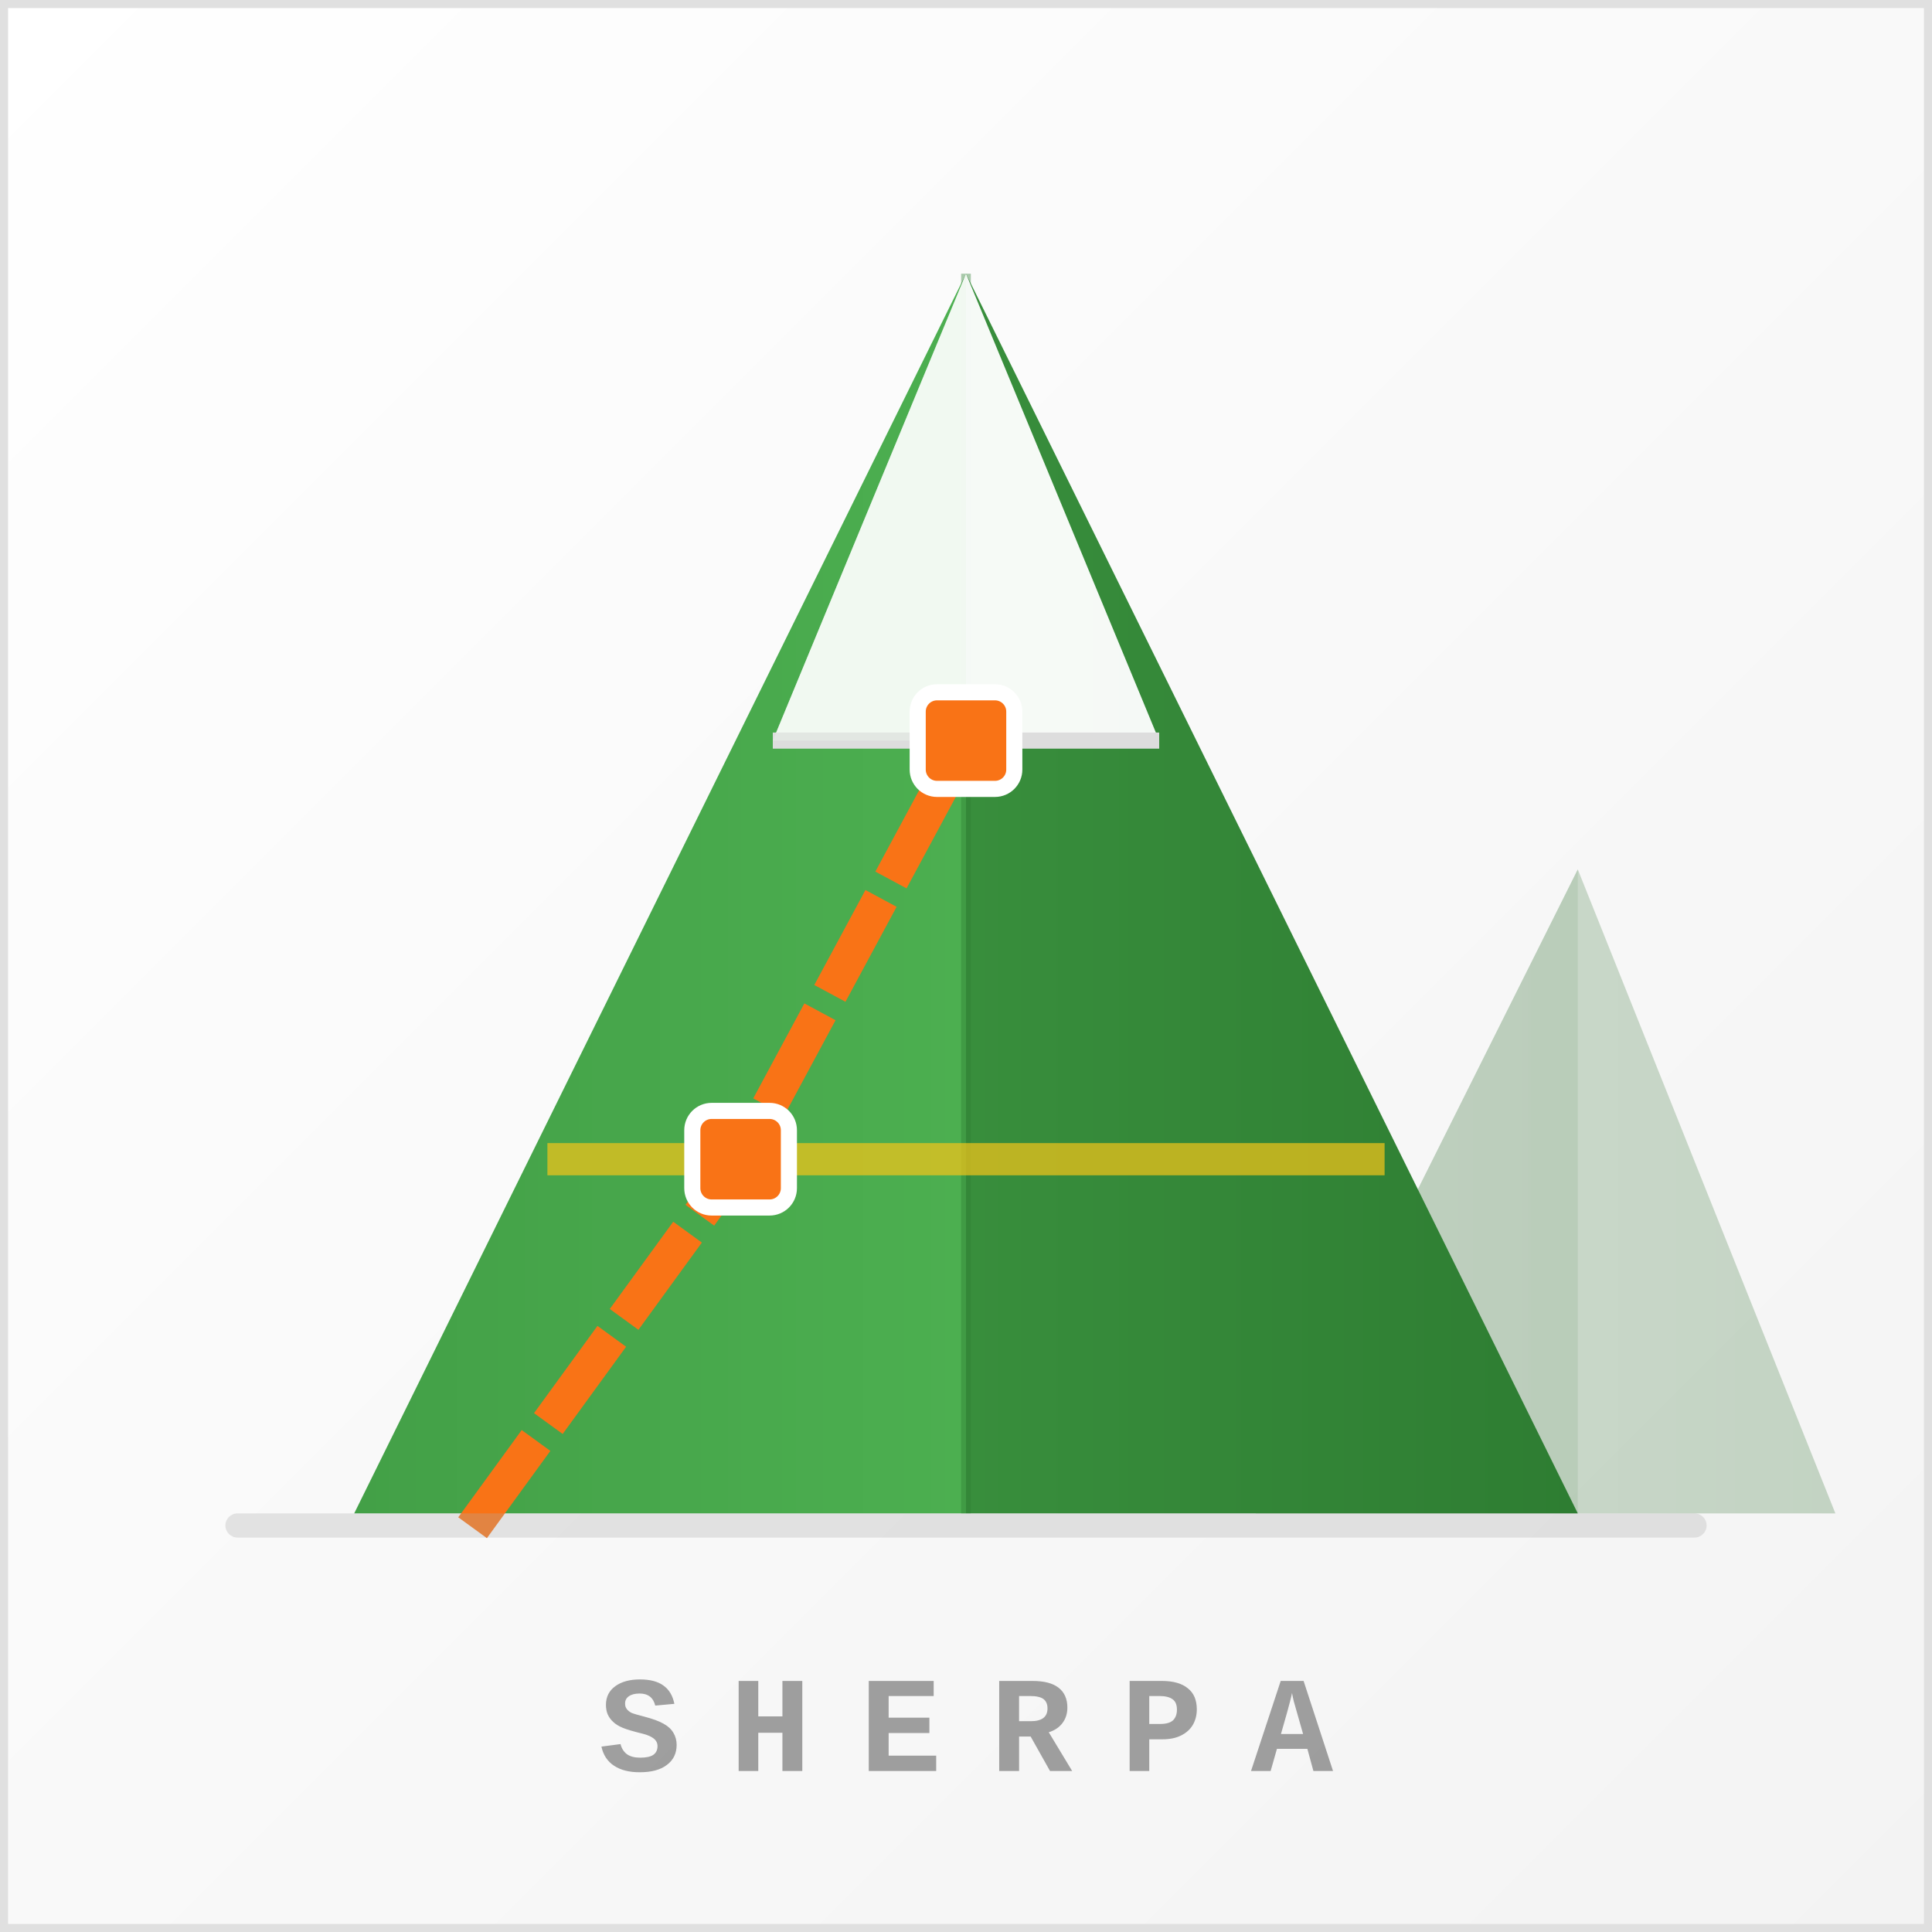
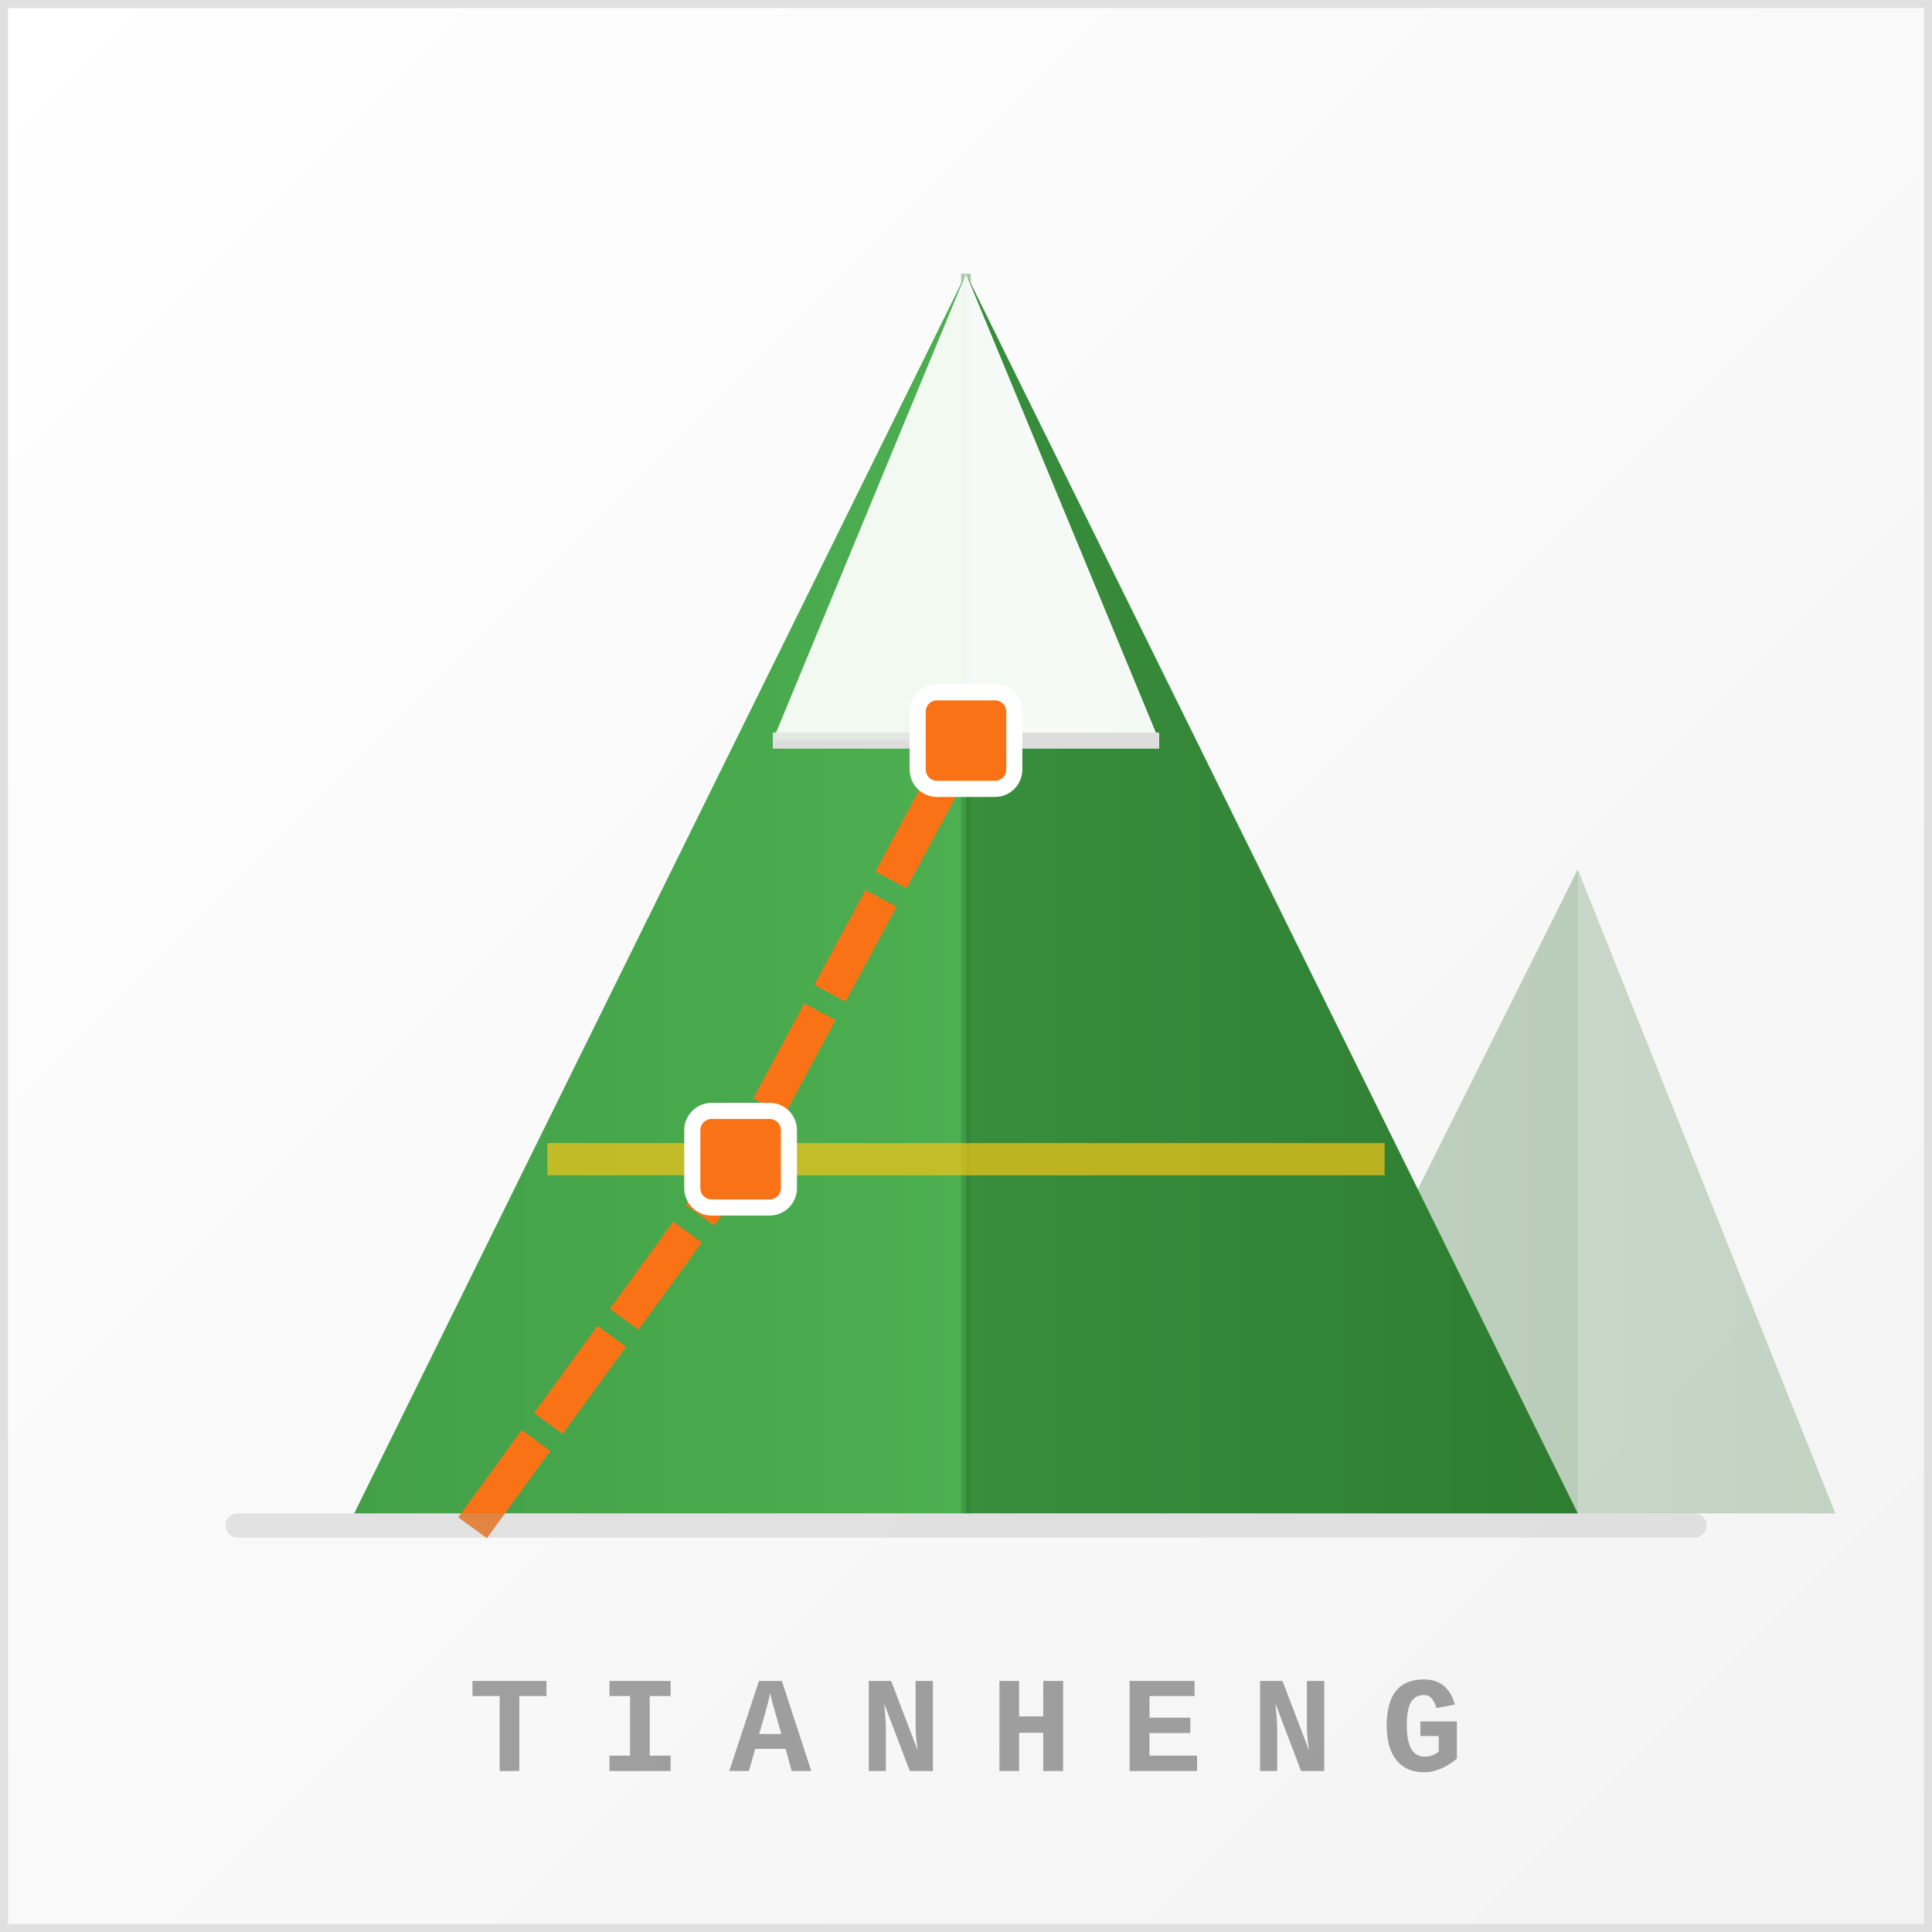
<svg xmlns="http://www.w3.org/2000/svg" viewBox="0 0 120 120" width="120" height="120">
  <defs>
    <linearGradient id="bg" x1="0%" y1="0%" x2="100%" y2="100%">
      <stop offset="0%" style="stop-color:#ffffff" />
      <stop offset="100%" style="stop-color:#f3f3f3" />
    </linearGradient>
    <linearGradient id="mtnLeft" x1="0%" y1="0%" x2="100%" y2="0%">
      <stop offset="0%" style="stop-color:#43a047" />
      <stop offset="100%" style="stop-color:#4caf50" />
    </linearGradient>
    <linearGradient id="mtnRight" x1="0%" y1="0%" x2="100%" y2="0%">
      <stop offset="0%" style="stop-color:#388e3c" />
      <stop offset="100%" style="stop-color:#2e7d32" />
    </linearGradient>
    <linearGradient id="mtnBackL" x1="0%" y1="0%" x2="100%" y2="0%">
      <stop offset="0%" style="stop-color:#c8d8c8" />
      <stop offset="100%" style="stop-color:#b8ccb8" />
    </linearGradient>
    <linearGradient id="mtnBackR" x1="0%" y1="0%" x2="100%" y2="0%">
      <stop offset="0%" style="stop-color:#aec4ae" />
      <stop offset="100%" style="stop-color:#9ab89a" />
    </linearGradient>
    <clipPath id="roundedClip">
      <rect width="120" height="120" />
    </clipPath>
  </defs>
  <rect width="120" height="120" fill="url(#bg)" />
  <g>
    <polygon points="78,94 98,54 98,94" fill="url(#mtnBackL)" opacity="0.55" />
    <polygon points="78,94 98,54 114,94" fill="url(#mtnBackR)" opacity="0.55" />
    <polygon points="60,17 22,94 60,94" fill="url(#mtnLeft)" />
    <polygon points="60,17 60,94 98,94" fill="url(#mtnRight)" />
    <line x1="60" y1="17" x2="60" y2="94" stroke="#2e7d32" stroke-width="0.6" opacity="0.4" />
    <polygon points="60,17 48,46 72,46" fill="white" opacity="0.95" />
    <line x1="48" y1="46" x2="72" y2="46" stroke="#ddd" stroke-width="1" />
    <polygon points="60,17 48,46 60,46" fill="#e8f4e8" opacity="0.4" />
    <line x1="34" y1="72" x2="86" y2="72" stroke="#f5c518" stroke-width="2" opacity="0.7" />
    <polyline points="30,94 46,72 60,46" fill="none" stroke="#f97316" stroke-width="2.2" stroke-dasharray="4.5,3.5" stroke-linecap="square" />
    <rect x="43" y="69" width="6" height="6" rx="1.2" fill="#f97316" stroke="white" stroke-width="1" />
    <rect x="57" y="43" width="6" height="6" rx="1.2" fill="#f97316" stroke="white" stroke-width="1" />
    <rect x="14" y="94" width="92" height="1.5" rx="0.75" fill="#aaa" opacity="0.3" />
-     <text x="60" y="110" font-family="'Courier New', monospace" font-size="8.5" font-weight="bold" letter-spacing="3" fill="#555" opacity="0.55" text-anchor="middle">SHERPA</text>
+     <text x="60" y="110" font-family="'Courier New', monospace" font-size="8.5" font-weight="bold" letter-spacing="3" fill="#555" opacity="0.55" text-anchor="middle">TIANHENG</text>
  </g>
  <rect width="120" height="120" fill="none" stroke="#e0e0e0" stroke-width="1" />
</svg>
